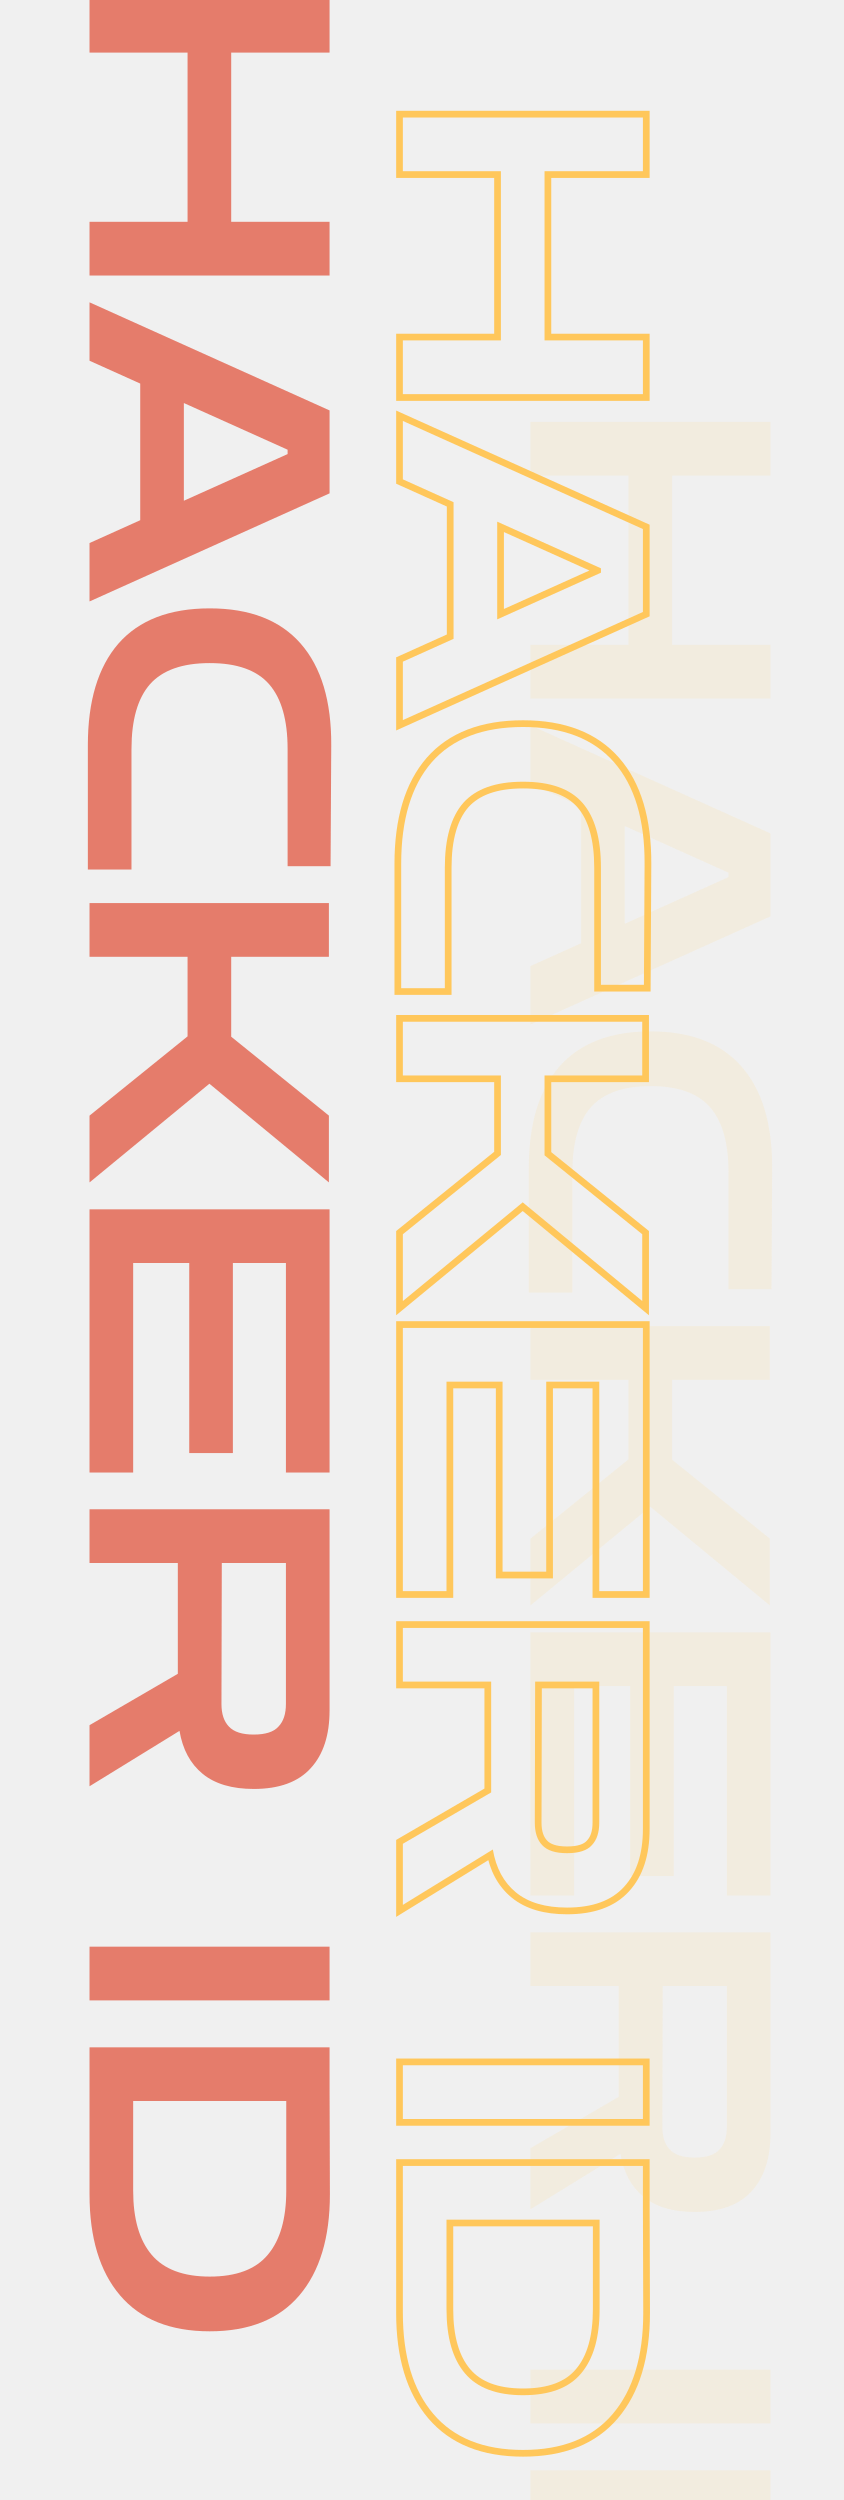
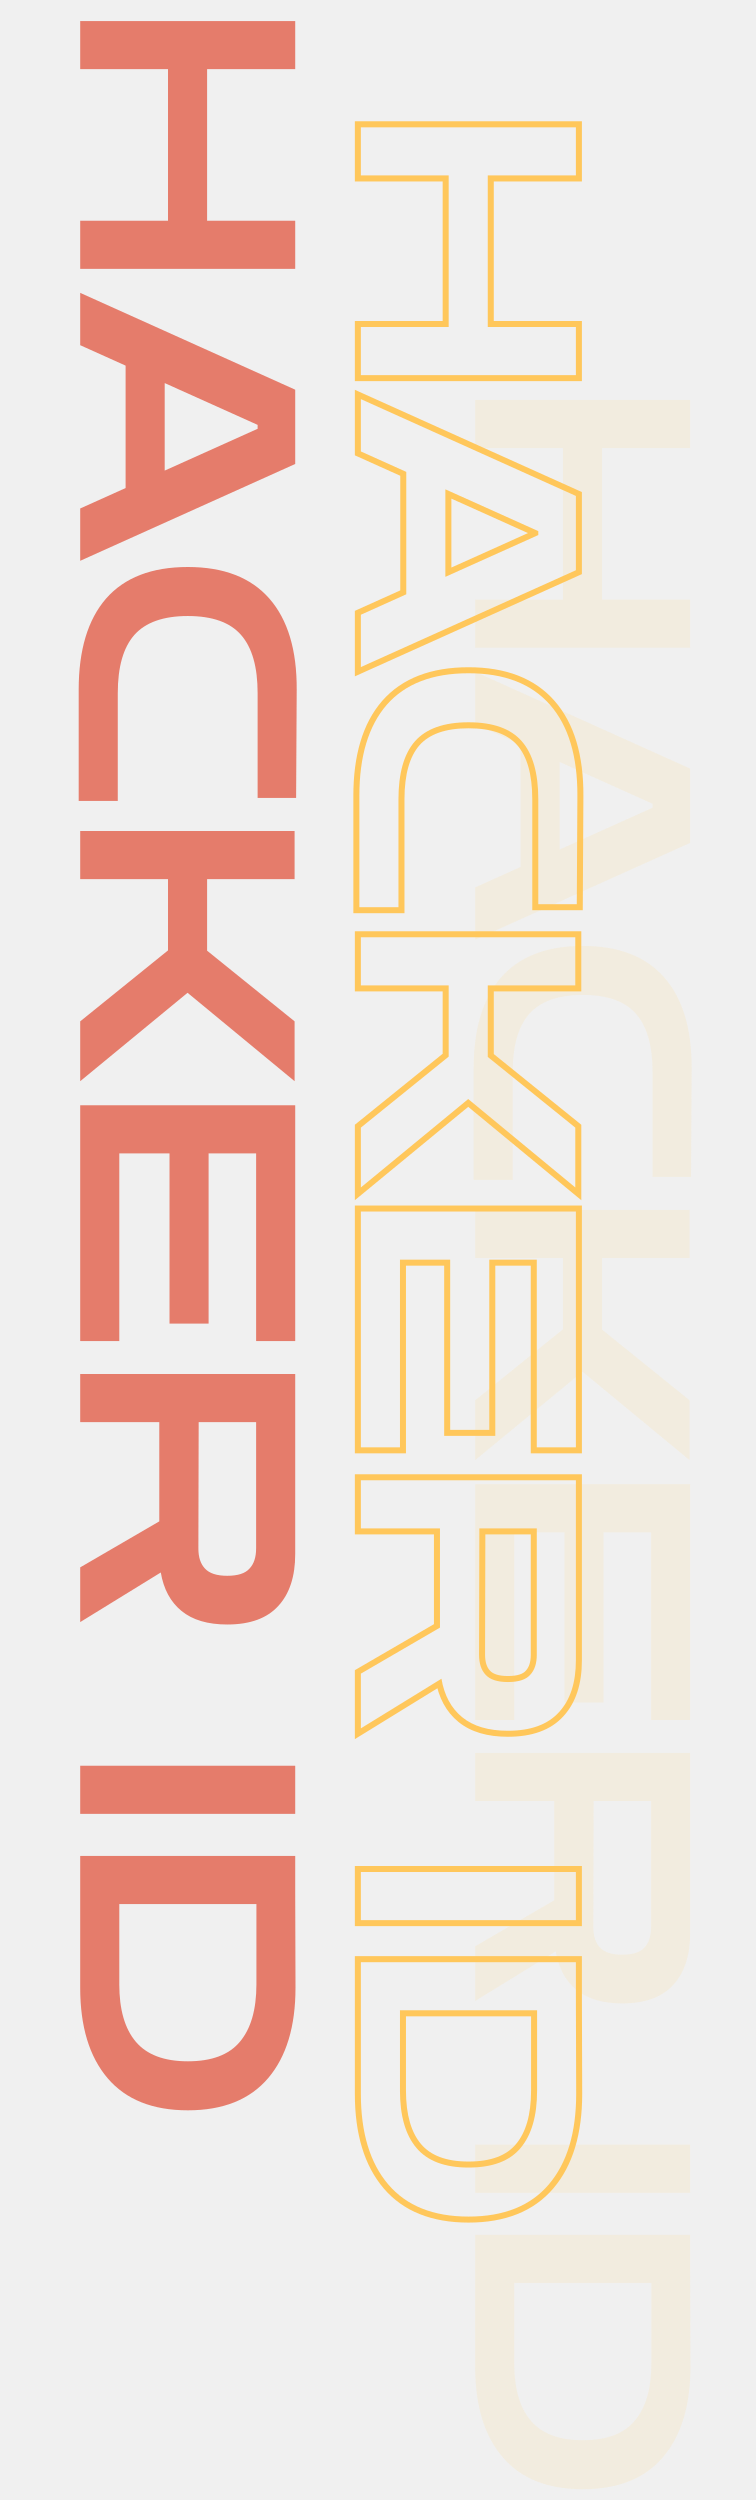
- <svg xmlns="http://www.w3.org/2000/svg" width="377" height="1117" viewBox="0 0 377 1117" fill="none">
-   <path d="M237 188.5L344.25 188.5L344.25 212.5L300.3 212.5L300.3 288.1L344.25 288.1L344.25 312.1L237 312.1L237 288.1L280.8 288.1L280.8 212.5L237 212.5L237 188.5ZM237 324.08L344.25 372.38L344.25 409.43L237 457.73L237 431.63L259.65 421.43L259.65 360.38L237 350.18L237 324.08ZM279.15 369.08L279.15 412.73L325.5 391.88L325.5 389.93L279.15 369.08ZM236.25 522.02C236.25 502.22 240.8 487.07 249.9 476.57C259.1 466.07 272.7 460.82 290.7 460.82C308.6 460.82 322.15 466.07 331.35 476.57C340.55 487.07 345.1 502.22 345 522.02L344.7 576.02L325.5 576.02L325.5 523.67C325.5 510.67 322.75 501.02 317.25 494.72C311.75 488.42 302.9 485.27 290.7 485.27C278.5 485.27 269.6 488.42 264 494.72C258.5 501.02 255.75 510.67 255.75 523.67L255.75 577.52L236.25 577.52L236.25 522.02ZM237 592.504L343.95 592.504L343.95 616.504L300.3 616.504L300.3 652.204L343.95 687.454L343.95 717.304L290.55 673.204L237 717.304L237 687.454L280.8 652.054L280.8 616.504L237 616.504L237 592.504ZM237 729.32L344.25 729.32L344.25 846.92L324.75 846.92L324.75 753.32L301.05 753.32L301.05 838.22L281.55 838.22L281.55 753.32L256.5 753.32L256.5 846.92L237 846.92L237 729.32ZM237 863.354L344.25 863.354L344.25 953.204C344.25 964.304 341.45 972.904 335.85 979.004C330.25 985.204 321.75 988.304 310.35 988.304C300.65 988.304 293.05 986.054 287.55 981.554C282.05 977.054 278.6 970.654 277.2 962.354L237 987.104L237 959.804L276.45 936.854L276.45 887.354L237 887.354L237 863.354ZM324.75 950.354L324.75 887.354L296.1 887.354L295.95 950.354C295.95 954.754 297.05 958.104 299.25 960.404C301.45 962.804 305.15 964.004 310.35 964.004C315.65 964.004 319.35 962.804 321.45 960.404C323.65 958.104 324.75 954.754 324.75 950.354ZM237 1058.76L344.25 1058.76L344.25 1082.76L237 1082.76L237 1058.76ZM237 1103.73L344.25 1103.73L344.25 1121.43L344.4 1169.43C344.4 1188.83 339.85 1203.88 330.75 1214.58C321.65 1225.28 308.3 1230.63 290.7 1230.63C273.1 1230.63 259.75 1225.28 250.65 1214.58C241.55 1203.88 237 1188.83 237 1169.43L237 1103.73ZM324.9 1167.78L324.9 1127.73L256.5 1127.73L256.5 1167.78C256.5 1180.38 259.25 1189.93 264.75 1196.43C270.25 1202.93 278.9 1206.18 290.7 1206.18C302.6 1206.18 311.25 1202.93 316.65 1196.43C322.15 1189.93 324.9 1180.38 324.9 1167.78Z" fill="#F2EBD9" fill-opacity="0.75" />
-   <mask id="path-2-outside-1_538_1598" maskUnits="userSpaceOnUse" x="176" y="49" width="116" height="1049" fill="black">
-     <rect fill="white" x="176" y="49" width="116" height="1049" />
-     <path d="M180 52.5L287.25 52.5L287.25 76.5L243.3 76.5L243.3 152.1L287.25 152.1L287.25 176.1L180 176.1L180 152.1L223.8 152.1L223.8 76.5L180 76.5L180 52.5ZM180 188.08L287.25 236.38L287.25 273.43L180 321.73L180 295.63L202.65 285.43L202.65 224.38L180 214.18L180 188.08ZM222.15 233.08L222.15 276.73L268.5 255.88L268.5 253.93L222.15 233.08ZM179.25 386.02C179.25 366.22 183.8 351.07 192.9 340.57C202.1 330.07 215.7 324.82 233.7 324.82C251.6 324.82 265.15 330.07 274.35 340.57C283.55 351.07 288.1 366.22 288 386.02L287.7 440.02L268.5 440.02L268.5 387.67C268.5 374.67 265.75 365.02 260.25 358.72C254.75 352.42 245.9 349.27 233.7 349.27C221.5 349.27 212.6 352.42 207 358.72C201.5 365.02 198.75 374.67 198.75 387.67L198.75 441.52L179.25 441.52L179.25 386.02ZM180 456.504L286.95 456.504L286.95 480.504L243.3 480.504L243.3 516.204L286.95 551.454L286.95 581.304L233.55 537.204L180 581.304L180 551.454L223.8 516.054L223.8 480.504L180 480.504L180 456.504ZM180 593.32L287.25 593.32L287.25 710.92L267.75 710.92L267.75 617.32L244.05 617.32L244.05 702.22L224.55 702.22L224.55 617.32L199.5 617.32L199.5 710.92L180 710.92L180 593.32ZM180 727.354L287.25 727.354L287.25 817.204C287.25 828.304 284.45 836.904 278.85 843.004C273.25 849.204 264.75 852.304 253.35 852.304C243.65 852.304 236.05 850.054 230.55 845.554C225.05 841.054 221.6 834.654 220.2 826.354L180 851.104L180 823.804L219.45 800.854L219.45 751.354L180 751.354L180 727.354ZM267.75 814.354L267.75 751.354L239.1 751.354L238.95 814.354C238.95 818.754 240.05 822.104 242.25 824.404C244.45 826.804 248.15 828.004 253.35 828.004C258.65 828.004 262.35 826.804 264.45 824.404C266.65 822.104 267.75 818.754 267.75 814.354ZM180 922.764L287.25 922.764L287.25 946.764L180 946.764L180 922.764ZM180 967.734L287.25 967.734L287.25 985.434L287.4 1033.43C287.4 1052.83 282.85 1067.88 273.75 1078.58C264.65 1089.28 251.3 1094.63 233.7 1094.63C216.1 1094.63 202.75 1089.28 193.65 1078.58C184.55 1067.88 180 1052.83 180 1033.43L180 967.734ZM267.9 1031.78L267.9 991.734L199.5 991.734L199.5 1031.78C199.5 1044.38 202.25 1053.93 207.75 1060.43C213.25 1066.93 221.9 1070.18 233.7 1070.18C245.6 1070.18 254.25 1066.93 259.65 1060.43C265.15 1053.93 267.9 1044.38 267.9 1031.78Z" />
+ <svg xmlns="http://www.w3.org/2000/svg" width="377" height="1247" viewBox="0 0 377 1247" fill="none">
+   <path d="M237 199.5L344.25 199.5L344.25 223.5L300.3 223.5L300.3 299.1L344.25 299.1L344.25 323.1L237 323.1L237 299.1L280.8 299.1L280.8 223.5L237 223.5L237 199.5ZM237 335.08L344.25 383.38L344.25 420.43L237 468.73L237 442.63L259.65 432.43L259.65 371.38L237 361.18L237 335.08ZM279.15 380.08L279.15 423.73L325.5 402.88L325.5 400.93L279.15 380.08ZM236.25 533.02C236.25 513.22 240.8 498.07 249.9 487.57C259.1 477.07 272.7 471.82 290.7 471.82C308.6 471.82 322.15 477.07 331.35 487.57C340.55 498.07 345.1 513.22 345 533.02L344.7 587.02L325.5 587.02L325.5 534.67C325.5 521.67 322.75 512.02 317.25 505.72C311.75 499.42 302.9 496.27 290.7 496.27C278.5 496.27 269.6 499.42 264 505.72C258.5 512.02 255.75 521.67 255.75 534.67L255.75 588.52L236.25 588.52L236.25 533.02ZM237 603.504L343.95 603.504L343.95 627.504L300.3 627.504L300.3 663.204L343.95 698.454L343.95 728.304L290.55 684.204L237 728.304L237 698.454L280.8 663.054L280.8 627.504L237 627.504L237 603.504ZM237 740.32L344.25 740.32L344.25 857.92L324.75 857.92L324.75 764.32L301.05 764.32L301.05 849.22L281.55 849.22L281.55 764.32L256.5 764.32L256.5 857.92L237 857.92L237 740.32ZM237 874.354L344.25 874.354L344.25 964.204C344.25 975.304 341.45 983.904 335.85 990.004C330.25 996.204 321.75 999.304 310.35 999.304C300.65 999.304 293.05 997.054 287.55 992.554C282.05 988.054 278.6 981.654 277.2 973.354L237 998.104L237 970.804L276.45 947.854L276.45 898.354L237 898.354L237 874.354ZM324.75 961.354L324.75 898.354L296.1 898.354L295.95 961.354C295.95 965.754 297.05 969.104 299.25 971.404C301.45 973.804 305.15 975.004 310.35 975.004C315.65 975.004 319.35 973.804 321.45 971.404C323.65 969.104 324.75 965.754 324.75 961.354ZM237 1069.76L344.25 1069.76L344.25 1093.76L237 1093.76L237 1069.76ZM237 1114.73L344.25 1114.73L344.25 1132.43L344.4 1180.43C344.4 1199.83 339.85 1214.88 330.75 1225.58C321.65 1236.28 308.3 1241.63 290.7 1241.63C273.1 1241.63 259.75 1236.28 250.65 1225.58C241.55 1214.88 237 1199.83 237 1180.43L237 1114.73ZM324.9 1178.78L324.9 1138.73L256.5 1138.73L256.5 1178.78C256.5 1191.38 259.25 1200.93 264.75 1207.43C270.25 1213.93 278.9 1217.18 290.7 1217.18C302.6 1217.18 311.25 1213.93 316.65 1207.43C322.15 1200.93 324.9 1191.38 324.9 1178.78Z" fill="#F2EBD9" fill-opacity="0.75" />
+   <mask id="path-2-outside-1_1215_1110" maskUnits="userSpaceOnUse" x="176" y="59.999" width="116" height="1049" fill="black">
+     <rect fill="white" x="176" y="59.999" width="116" height="1049" />
+     <path d="M180 63.499L287.25 63.499L287.25 87.499L243.3 87.499L243.3 163.1L287.25 163.1L287.25 187.1L180 187.1L180 163.1L223.8 163.1L223.8 87.499L180 87.499L180 63.499ZM180 199.08L287.25 247.38L287.25 284.43L180 332.73L180 306.63L202.65 296.43L202.65 235.38L180 225.18L180 199.08ZM222.15 244.08L222.15 287.73L268.5 266.88L268.5 264.93L222.15 244.08ZM179.25 397.02C179.25 377.22 183.8 362.07 192.9 351.57C202.1 341.07 215.7 335.82 233.7 335.82C251.6 335.82 265.15 341.07 274.35 351.57C283.55 362.07 288.1 377.22 288 397.02L287.7 451.02L268.5 451.02L268.5 398.67C268.5 385.67 265.75 376.02 260.25 369.72C254.75 363.42 245.9 360.27 233.7 360.27C221.5 360.27 212.6 363.42 207 369.72C201.5 376.02 198.75 385.67 198.75 398.67L198.75 452.52L179.25 452.52L179.25 397.02ZM180 467.503L286.95 467.503L286.95 491.503L243.3 491.503L243.3 527.203L286.95 562.453L286.95 592.303L233.55 548.203L180 592.303L180 562.453L223.8 527.053L223.8 491.503L180 491.503L180 467.503ZM180 604.32L287.25 604.32L287.25 721.92L267.75 721.92L267.75 628.32L244.05 628.32L244.05 713.22L224.55 713.22L224.55 628.32L199.5 628.32L199.5 721.92L180 721.92L180 604.32ZM180 738.353L287.25 738.353L287.25 828.203C287.25 839.303 284.45 847.903 278.85 854.003C273.25 860.203 264.75 863.303 253.35 863.303C243.65 863.303 236.05 861.053 230.55 856.553C225.05 852.053 221.6 845.653 220.2 837.353L180 862.103L180 834.803L219.45 811.853L219.45 762.353L180 762.353L180 738.353ZM267.75 825.353L267.75 762.353L239.1 762.353L238.95 825.353C238.95 829.753 240.05 833.103 242.25 835.403C244.45 837.803 248.15 839.003 253.35 839.003C258.65 839.003 262.35 837.803 264.45 835.403C266.65 833.103 267.75 829.753 267.75 825.353ZM180 933.763L287.25 933.763L287.25 957.763L180 957.763L180 933.763ZM180 978.734L287.25 978.734L287.25 996.434L287.4 1044.43C287.4 1063.83 282.85 1078.88 273.75 1089.58C264.65 1100.28 251.3 1105.63 233.7 1105.63C216.1 1105.63 202.75 1100.28 193.65 1089.58C184.55 1078.88 180 1063.83 180 1044.43L180 978.734ZM267.9 1042.78L267.9 1002.73L199.5 1002.73L199.5 1042.78C199.5 1055.38 202.25 1064.93 207.75 1071.43C213.25 1077.93 221.9 1081.18 233.7 1081.18C245.6 1081.18 254.25 1077.93 259.65 1071.43C265.15 1064.93 267.9 1055.38 267.9 1042.78Z" />
  </mask>
-   <path d="M180 52.5L180 49.5L177 49.5L177 52.5L180 52.5ZM287.25 52.5L290.25 52.5L290.25 49.5L287.25 49.5L287.25 52.5ZM287.25 76.5L287.25 79.5L290.25 79.5L290.25 76.5L287.25 76.5ZM243.3 76.5L243.3 73.5L240.3 73.5L240.3 76.5L243.3 76.5ZM243.3 152.1L240.3 152.1L240.3 155.1L243.3 155.1L243.3 152.1ZM287.25 152.1L290.25 152.1L290.25 149.1L287.25 149.1L287.25 152.1ZM287.25 176.1L287.25 179.1L290.25 179.1L290.25 176.1L287.25 176.1ZM180 176.1L177 176.1L177 179.1L180 179.1L180 176.1ZM180 152.1L180 149.1L177 149.1L177 152.1L180 152.1ZM223.8 152.1L223.8 155.1L226.8 155.1L226.8 152.1L223.8 152.1ZM223.8 76.5L226.8 76.5L226.8 73.5L223.8 73.5L223.8 76.5ZM180 76.5L177 76.5L177 79.5L180 79.5L180 76.5ZM180 55.5L287.25 55.5L287.25 49.5L180 49.5L180 55.5ZM284.25 52.5L284.25 76.5L290.25 76.5L290.25 52.5L284.25 52.5ZM287.25 73.5L243.3 73.5L243.3 79.5L287.25 79.5L287.25 73.5ZM240.3 76.5L240.3 152.1L246.3 152.1L246.3 76.5L240.3 76.5ZM243.3 155.1L287.25 155.1L287.25 149.1L243.3 149.1L243.3 155.1ZM284.25 152.1L284.25 176.1L290.25 176.1L290.25 152.1L284.25 152.1ZM287.25 173.1L180 173.1L180 179.1L287.25 179.1L287.25 173.1ZM183 176.1L183 152.1L177 152.1L177 176.1L183 176.1ZM180 155.1L223.8 155.1L223.8 149.1L180 149.1L180 155.1ZM226.8 152.1L226.8 76.5L220.8 76.5L220.8 152.1L226.8 152.1ZM223.8 73.5L180 73.5L180 79.5L223.8 79.5L223.8 73.5ZM183 76.5L183 52.5L177 52.5L177 76.5L183 76.5ZM180 188.08L181.232 185.345L177 183.439L177 188.08L180 188.08ZM287.25 236.38L290.25 236.38L290.25 234.441L288.482 233.645L287.25 236.38ZM287.25 273.43L288.482 276.165L290.25 275.369L290.25 273.43L287.25 273.43ZM180 321.73L177 321.73L177 326.371L181.232 324.465L180 321.73ZM180 295.63L178.768 292.895L177 293.691L177 295.63L180 295.63ZM202.65 285.43L203.882 288.166L205.65 287.369L205.65 285.43L202.65 285.43ZM202.65 224.38L205.65 224.38L205.65 222.441L203.882 221.645L202.65 224.38ZM180 214.18L177 214.18L177 216.119L178.768 216.916L180 214.18ZM222.15 233.08L223.381 230.344L219.15 228.441L219.15 233.08L222.15 233.08ZM222.15 276.73L219.15 276.73L219.15 281.369L223.381 279.466L222.15 276.73ZM268.5 255.88L269.731 258.616L271.5 257.82L271.5 255.88L268.5 255.88ZM268.5 253.93L271.5 253.93L271.5 251.99L269.731 251.194L268.5 253.93ZM178.768 190.815L286.018 239.115L288.482 233.645L181.232 185.345L178.768 190.815ZM284.25 236.38L284.25 273.43L290.25 273.43L290.25 236.38L284.25 236.38ZM286.018 270.695L178.768 318.995L181.232 324.465L288.482 276.165L286.018 270.695ZM183 321.73L183 295.63L177 295.63L177 321.73L183 321.73ZM181.232 298.366L203.882 288.166L201.418 282.695L178.768 292.895L181.232 298.366ZM205.65 285.43L205.65 224.38L199.65 224.38L199.65 285.43L205.65 285.43ZM203.882 221.645L181.232 211.445L178.768 216.916L201.418 227.116L203.882 221.645ZM183 214.18L183 188.08L177 188.08L177 214.18L183 214.18ZM219.15 233.08L219.15 276.73L225.15 276.73L225.15 233.08L219.15 233.08ZM223.381 279.466L269.731 258.616L267.269 253.144L220.919 273.994L223.381 279.466ZM271.5 255.88L271.5 253.93L265.5 253.93L265.5 255.88L271.5 255.88ZM269.731 251.194L223.381 230.344L220.919 235.816L267.269 256.666L269.731 251.194ZM192.9 340.57L190.644 338.593L190.638 338.599L190.633 338.606L192.9 340.57ZM288 386.02L291 386.037L291 386.035L288 386.02ZM287.7 440.02L287.7 443.02L290.683 443.02L290.7 440.037L287.7 440.02ZM268.5 440.02L265.5 440.02L265.5 443.02L268.5 443.02L268.5 440.02ZM260.25 358.72L257.99 360.693L257.99 360.693L260.25 358.72ZM207 358.72L204.758 356.727L204.749 356.737L204.74 356.747L207 358.72ZM198.75 441.52L198.75 444.52L201.75 444.52L201.75 441.52L198.75 441.52ZM179.25 441.52L176.25 441.52L176.25 444.52L179.25 444.52L179.25 441.52ZM182.25 386.02C182.25 366.639 186.706 352.298 195.167 342.535L190.633 338.606C180.894 349.843 176.25 365.801 176.25 386.02L182.25 386.02ZM195.156 342.547C203.632 332.875 216.297 327.82 233.7 327.82L233.7 321.82C215.103 321.82 200.568 327.266 190.644 338.593L195.156 342.547ZM233.7 327.82C250.997 327.82 263.615 332.871 272.094 342.547L276.606 338.593C266.685 327.27 252.203 321.82 233.7 321.82L233.7 327.82ZM272.094 342.547C280.642 352.304 285.098 366.634 285 386.005L291 386.035C291.102 365.807 286.458 349.837 276.606 338.593L272.094 342.547ZM285 386.004L284.7 440.004L290.7 440.037L291 386.037L285 386.004ZM287.7 437.02L268.5 437.02L268.5 443.02L287.7 443.02L287.7 437.02ZM271.5 440.02L271.5 387.67L265.5 387.67L265.5 440.02L271.5 440.02ZM271.5 387.67C271.5 374.329 268.69 363.827 262.51 356.747L257.99 360.693C262.81 366.214 265.5 375.012 265.5 387.67L271.5 387.67ZM262.51 356.747C256.219 349.541 246.36 346.27 233.7 346.27L233.7 352.27C245.44 352.27 253.281 355.299 257.99 360.693L262.51 356.747ZM233.7 346.27C221.035 346.27 211.144 349.543 204.758 356.727L209.242 360.713C214.056 355.298 221.965 352.27 233.7 352.27L233.7 346.27ZM204.74 356.747C198.56 363.827 195.75 374.329 195.75 387.67L201.75 387.67C201.75 375.012 204.44 366.214 209.26 360.693L204.74 356.747ZM195.75 387.67L195.75 441.52L201.75 441.52L201.75 387.67L195.75 387.67ZM198.75 438.52L179.25 438.52L179.25 444.52L198.75 444.52L198.75 438.52ZM182.25 441.52L182.25 386.02L176.25 386.02L176.25 441.52L182.25 441.52ZM180 456.504L180 453.504L177 453.504L177 456.504L180 456.504ZM286.95 456.504L289.95 456.504L289.95 453.504L286.95 453.504L286.95 456.504ZM286.95 480.504L286.95 483.504L289.95 483.504L289.95 480.504L286.95 480.504ZM243.3 480.504L243.3 477.504L240.3 477.504L240.3 480.504L243.3 480.504ZM243.3 516.204L240.3 516.204L240.3 517.637L241.415 518.538L243.3 516.204ZM286.95 551.454L289.95 551.454L289.95 550.021L288.835 549.12L286.95 551.454ZM286.95 581.304L285.04 583.617L289.95 587.672L289.95 581.304L286.95 581.304ZM233.55 537.204L235.46 534.891L233.553 533.315L231.643 534.888L233.55 537.204ZM180 581.304L177 581.304L177 587.661L181.907 583.62L180 581.304ZM180 551.454L178.114 549.121L177 550.021L177 551.454L180 551.454ZM223.8 516.054L225.686 518.387L226.8 517.487L226.8 516.054L223.8 516.054ZM223.8 480.504L226.8 480.504L226.8 477.504L223.8 477.504L223.8 480.504ZM180 480.504L177 480.504L177 483.504L180 483.504L180 480.504ZM180 459.504L286.95 459.504L286.95 453.504L180 453.504L180 459.504ZM283.95 456.504L283.95 480.504L289.95 480.504L289.95 456.504L283.95 456.504ZM286.95 477.504L243.3 477.504L243.3 483.504L286.95 483.504L286.95 477.504ZM240.3 480.504L240.3 516.204L246.3 516.204L246.3 480.504L240.3 480.504ZM241.415 518.538L285.065 553.788L288.835 549.12L245.185 513.87L241.415 518.538ZM283.95 551.454L283.95 581.304L289.95 581.304L289.95 551.454L283.95 551.454ZM288.86 578.991L235.46 534.891L231.64 539.517L285.04 583.617L288.86 578.991ZM231.643 534.888L178.093 578.988L181.907 583.62L235.457 539.52L231.643 534.888ZM183 581.304L183 551.454L177 551.454L177 581.304L183 581.304ZM181.886 553.787L225.686 518.387L221.914 513.721L178.114 549.121L181.886 553.787ZM226.8 516.054L226.8 480.504L220.8 480.504L220.8 516.054L226.8 516.054ZM223.8 477.504L180 477.504L180 483.504L223.8 483.504L223.8 477.504ZM183 480.504L183 456.504L177 456.504L177 480.504L183 480.504ZM180 593.32L180 590.32L177 590.32L177 593.32L180 593.32ZM287.25 593.32L290.25 593.32L290.25 590.32L287.25 590.32L287.25 593.32ZM287.25 710.92L287.25 713.92L290.25 713.92L290.25 710.92L287.25 710.92ZM267.75 710.92L264.75 710.92L264.75 713.92L267.75 713.92L267.75 710.92ZM267.75 617.32L270.75 617.32L270.75 614.32L267.75 614.32L267.75 617.32ZM244.05 617.32L244.05 614.32L241.05 614.32L241.05 617.32L244.05 617.32ZM244.05 702.22L244.05 705.22L247.05 705.22L247.05 702.22L244.05 702.22ZM224.55 702.22L221.55 702.22L221.55 705.22L224.55 705.22L224.55 702.22ZM224.55 617.32L227.55 617.32L227.55 614.32L224.55 614.32L224.55 617.32ZM199.5 617.32L199.5 614.32L196.5 614.32L196.5 617.32L199.5 617.32ZM199.5 710.92L199.5 713.92L202.5 713.92L202.5 710.92L199.5 710.92ZM180 710.92L177 710.92L177 713.92L180 713.92L180 710.92ZM180 596.32L287.25 596.32L287.25 590.32L180 590.32L180 596.32ZM284.25 593.32L284.25 710.92L290.25 710.92L290.25 593.32L284.25 593.32ZM287.25 707.92L267.75 707.92L267.75 713.92L287.25 713.92L287.25 707.92ZM270.75 710.92L270.75 617.32L264.75 617.32L264.75 710.92L270.75 710.92ZM267.75 614.32L244.05 614.32L244.05 620.32L267.75 620.32L267.75 614.32ZM241.05 617.32L241.05 702.22L247.05 702.22L247.05 617.32L241.05 617.32ZM244.05 699.22L224.55 699.22L224.55 705.22L244.05 705.22L244.05 699.22ZM227.55 702.22L227.55 617.32L221.55 617.32L221.55 702.22L227.55 702.22ZM224.55 614.32L199.5 614.32L199.5 620.32L224.55 620.32L224.55 614.32ZM196.5 617.32L196.5 710.92L202.5 710.92L202.5 617.32L196.5 617.32ZM199.5 707.92L180 707.92L180 713.92L199.5 713.92L199.5 707.92ZM183 710.92L183 593.32L177 593.32L177 710.92L183 710.92ZM180 727.354L180 724.354L177 724.354L177 727.354L180 727.354ZM287.25 727.354L290.25 727.354L290.25 724.354L287.25 724.354L287.25 727.354ZM278.85 843.004L276.64 840.975L276.632 840.984L276.624 840.993L278.85 843.004ZM220.2 826.354L223.158 825.855L222.418 821.465L218.627 823.799L220.2 826.354ZM180 851.104L177 851.104L177 856.474L181.573 853.658L180 851.104ZM180 823.804L178.491 821.21L177 822.078L177 823.804L180 823.804ZM219.45 800.854L220.959 803.447L222.45 802.579L222.45 800.854L219.45 800.854ZM219.45 751.354L222.45 751.354L222.45 748.354L219.45 748.354L219.45 751.354ZM180 751.354L177 751.354L177 754.354L180 754.354L180 751.354ZM267.75 751.354L270.75 751.354L270.75 748.354L267.75 748.354L267.75 751.354ZM239.1 751.354L239.1 748.354L236.107 748.354L236.1 751.346L239.1 751.354ZM238.95 814.354L235.95 814.346L235.95 814.354L238.95 814.354ZM242.25 824.404L244.461 822.376L244.44 822.353L244.418 822.33L242.25 824.404ZM264.45 824.404L262.282 822.33L262.236 822.378L262.192 822.428L264.45 824.404ZM180 730.354L287.25 730.354L287.25 724.354L180 724.354L180 730.354ZM284.25 727.354L284.25 817.203L290.25 817.203L290.25 727.354L284.25 727.354ZM284.25 817.203C284.25 827.813 281.58 835.594 276.64 840.975L281.06 845.032C287.32 838.213 290.25 828.794 290.25 817.203L284.25 817.203ZM276.624 840.993C271.778 846.358 264.223 849.304 253.35 849.304L253.35 855.304C265.276 855.304 274.722 852.049 281.076 845.014L276.624 840.993ZM253.35 849.304C244.091 849.304 237.247 847.157 232.45 843.232L228.65 847.875C234.853 852.95 243.209 855.304 253.35 855.304L253.35 849.304ZM232.45 843.232C227.612 839.273 224.461 833.578 223.158 825.855L217.242 826.852C218.739 835.729 222.488 842.834 228.65 847.875L232.45 843.232ZM218.627 823.799L178.427 848.549L181.573 853.658L221.773 828.908L218.627 823.799ZM183 851.104L183 823.804L177 823.804L177 851.104L183 851.104ZM181.509 826.397L220.959 803.447L217.941 798.26L178.491 821.21L181.509 826.397ZM222.45 800.854L222.45 751.354L216.45 751.354L216.45 800.854L222.45 800.854ZM219.45 748.354L180 748.354L180 754.354L219.45 754.354L219.45 748.354ZM183 751.354L183 727.354L177 727.354L177 751.354L183 751.354ZM270.75 814.354L270.75 751.354L264.75 751.354L264.75 814.354L270.75 814.354ZM267.75 748.354L239.1 748.354L239.1 754.354L267.75 754.354L267.75 748.354ZM236.1 751.346L235.95 814.346L241.95 814.361L242.1 751.361L236.1 751.346ZM235.95 814.354C235.95 819.227 237.172 823.435 240.082 826.477L244.418 822.33C242.928 820.772 241.95 818.28 241.95 814.354L235.95 814.354ZM240.039 826.431C243.07 829.738 247.799 831.004 253.35 831.004L253.35 825.004C248.501 825.004 245.83 823.869 244.461 822.376L240.039 826.431ZM253.35 831.004C258.961 831.004 263.754 829.755 266.708 826.379L262.192 822.428C260.946 823.852 258.338 825.004 253.35 825.004L253.35 831.004ZM266.618 826.477C269.528 823.435 270.75 819.227 270.75 814.354L264.75 814.354C264.75 818.28 263.772 820.772 262.282 822.33L266.618 826.477ZM180 922.764L180 919.764L177 919.764L177 922.764L180 922.764ZM287.25 922.764L290.25 922.764L290.25 919.764L287.25 919.764L287.25 922.764ZM287.25 946.764L287.25 949.764L290.25 949.764L290.25 946.764L287.25 946.764ZM180 946.764L177 946.764L177 949.764L180 949.764L180 946.764ZM180 925.764L287.25 925.764L287.25 919.764L180 919.764L180 925.764ZM284.25 922.764L284.25 946.764L290.25 946.764L290.25 922.764L284.25 922.764ZM287.25 943.764L180 943.764L180 949.764L287.25 949.764L287.25 943.764ZM183 946.764L183 922.764L177 922.764L177 946.764L183 946.764ZM180 967.734L180 964.734L177 964.734L177 967.734L180 967.734ZM287.25 967.734L290.25 967.734L290.25 964.734L287.25 964.734L287.25 967.734ZM287.25 985.434L284.25 985.434L284.25 985.444L287.25 985.434ZM287.4 1033.43L290.4 1033.43L290.4 1033.42L287.4 1033.43ZM273.75 1078.58L271.465 1076.64L271.465 1076.64L273.75 1078.58ZM193.65 1078.58L195.935 1076.64L193.65 1078.58ZM267.9 991.734L270.9 991.734L270.9 988.734L267.9 988.734L267.9 991.734ZM199.5 991.734L199.5 988.734L196.5 988.734L196.5 991.734L199.5 991.734ZM207.75 1060.43L205.46 1062.37L207.75 1060.43ZM259.65 1060.43L257.36 1058.5L257.351 1058.51L257.342 1058.52L259.65 1060.43ZM180 970.734L287.25 970.734L287.25 964.734L180 964.734L180 970.734ZM284.25 967.734L284.25 985.434L290.25 985.434L290.25 967.734L284.25 967.734ZM284.25 985.444L284.4 1033.44L290.4 1033.42L290.25 985.425L284.25 985.444ZM284.4 1033.43C284.4 1052.39 279.954 1066.66 271.465 1076.64L276.035 1080.53C285.746 1069.11 290.4 1053.28 290.4 1033.43L284.4 1033.43ZM271.465 1076.64C263.074 1086.51 250.661 1091.63 233.7 1091.63L233.7 1097.63C251.939 1097.63 266.226 1092.06 276.035 1080.53L271.465 1076.64ZM233.7 1091.63C216.739 1091.63 204.326 1086.51 195.935 1076.64L191.365 1080.53C201.174 1092.06 215.461 1097.63 233.7 1097.63L233.7 1091.63ZM195.935 1076.64C187.446 1066.66 183 1052.39 183 1033.43L177 1033.43C177 1053.28 181.654 1069.11 191.365 1080.53L195.935 1076.64ZM183 1033.43L183 967.734L177 967.734L177 1033.43L183 1033.43ZM270.9 1031.78L270.9 991.734L264.9 991.734L264.9 1031.78L270.9 1031.78ZM267.9 988.734L199.5 988.734L199.5 994.734L267.9 994.734L267.9 988.734ZM196.5 991.734L196.5 1031.78L202.5 1031.78L202.5 991.734L196.5 991.734ZM196.5 1031.78C196.5 1044.76 199.326 1055.12 205.46 1062.37L210.04 1058.5C205.174 1052.75 202.5 1044.01 202.5 1031.78L196.5 1031.78ZM205.46 1062.37C211.726 1069.78 221.374 1073.18 233.7 1073.18L233.7 1067.18C222.426 1067.18 214.774 1064.09 210.04 1058.5L205.46 1062.37ZM233.7 1073.18C246.112 1073.18 255.783 1069.78 261.958 1062.35L257.342 1058.52C252.717 1064.08 245.088 1067.18 233.7 1067.18L233.7 1073.18ZM261.94 1062.37C268.074 1055.12 270.9 1044.76 270.9 1031.78L264.9 1031.78C264.9 1044.01 262.226 1052.75 257.36 1058.5L261.94 1062.37Z" fill="#FFC75B" mask="url(#path-2-outside-1_538_1598)" />
-   <path d="M40 -0.5L147.25 -0.5L147.25 23.5L103.3 23.5L103.3 99.1L147.25 99.1L147.25 123.1L40 123.1L40 99.1L83.8 99.1L83.8 23.5L40 23.5L40 -0.5ZM40 135.08L147.25 183.38L147.25 220.43L40 268.73L40 242.63L62.65 232.43L62.65 171.38L40 161.18L40 135.08ZM82.15 180.08L82.15 223.73L128.5 202.88L128.5 200.93L82.15 180.08ZM39.25 333.02C39.25 313.22 43.8 298.07 52.9 287.57C62.1 277.07 75.7 271.82 93.7 271.82C111.6 271.82 125.15 277.07 134.35 287.57C143.55 298.07 148.1 313.22 148 333.02L147.7 387.02L128.5 387.02L128.5 334.67C128.5 321.67 125.75 312.02 120.25 305.72C114.75 299.42 105.9 296.27 93.7 296.27C81.5 296.27 72.6 299.42 67 305.72C61.5 312.02 58.75 321.67 58.75 334.67L58.75 388.52L39.25 388.52L39.25 333.02ZM40 403.504L146.95 403.504L146.95 427.504L103.3 427.504L103.3 463.204L146.95 498.454L146.95 528.304L93.55 484.204L40 528.304L40 498.454L83.8 463.054L83.8 427.504L40 427.504L40 403.504ZM40 540.32L147.25 540.32L147.25 657.92L127.75 657.92L127.75 564.32L104.05 564.32L104.05 649.22L84.55 649.22L84.55 564.32L59.5 564.32L59.5 657.92L40 657.92L40 540.32ZM40 674.354L147.25 674.354L147.25 764.204C147.25 775.304 144.45 783.904 138.85 790.004C133.25 796.204 124.75 799.304 113.35 799.304C103.65 799.304 96.05 797.054 90.55 792.554C85.05 788.054 81.6 781.654 80.2 773.354L40 798.104L40 770.804L79.45 747.854L79.45 698.354L40 698.354L40 674.354ZM127.75 761.354L127.75 698.354L99.1 698.354L98.95 761.354C98.95 765.754 100.05 769.104 102.25 771.404C104.45 773.804 108.15 775.004 113.35 775.004C118.65 775.004 122.35 773.804 124.45 771.404C126.65 769.104 127.75 765.754 127.75 761.354ZM40 869.764L147.25 869.764L147.25 893.764L40 893.764L40 869.764ZM40 914.734L147.25 914.734L147.25 932.434L147.4 980.434C147.4 999.834 142.85 1014.88 133.75 1025.58C124.65 1036.28 111.3 1041.63 93.7 1041.63C76.1 1041.63 62.75 1036.28 53.65 1025.58C44.55 1014.88 40 999.834 40 980.434L40 914.734ZM127.9 978.784L127.9 938.734L59.5 938.734L59.5 978.784C59.5 991.384 62.25 1000.93 67.75 1007.43C73.25 1013.93 81.9 1017.18 93.7 1017.18C105.6 1017.18 114.25 1013.93 119.65 1007.43C125.15 1000.93 127.9 991.384 127.9 978.784Z" fill="#E1563F" fill-opacity="0.75" />
+   <path d="M180 63.499L180 60.499L177 60.499L177 63.499L180 63.499ZM287.25 63.499L290.25 63.499L290.25 60.499L287.25 60.499L287.25 63.499ZM287.25 87.499L287.25 90.499L290.25 90.499L290.25 87.499L287.25 87.499ZM243.3 87.499L243.3 84.499L240.3 84.499L240.3 87.499L243.3 87.499ZM243.3 163.1L240.3 163.1L240.3 166.1L243.3 166.1L243.3 163.1ZM287.25 163.1L290.25 163.1L290.25 160.1L287.25 160.1L287.25 163.1ZM287.25 187.1L287.25 190.1L290.25 190.1L290.25 187.1L287.25 187.1ZM180 187.1L177 187.1L177 190.1L180 190.1L180 187.1ZM180 163.1L180 160.1L177 160.1L177 163.1L180 163.1ZM223.8 163.1L223.8 166.1L226.8 166.1L226.8 163.1L223.8 163.1ZM223.8 87.499L226.8 87.499L226.8 84.499L223.8 84.499L223.8 87.499ZM180 87.499L177 87.499L177 90.499L180 90.499L180 87.499ZM180 66.499L287.25 66.499L287.25 60.499L180 60.499L180 66.499ZM284.25 63.499L284.25 87.499L290.25 87.499L290.25 63.499L284.25 63.499ZM287.25 84.499L243.3 84.499L243.3 90.499L287.25 90.499L287.25 84.499ZM240.3 87.499L240.3 163.1L246.3 163.1L246.3 87.499L240.3 87.499ZM243.3 166.1L287.25 166.1L287.25 160.1L243.3 160.1L243.3 166.1ZM284.25 163.1L284.25 187.1L290.25 187.1L290.25 163.1L284.25 163.1ZM287.25 184.1L180 184.1L180 190.1L287.25 190.1L287.25 184.1ZM183 187.1L183 163.1L177 163.1L177 187.1L183 187.1ZM180 166.1L223.8 166.1L223.8 160.1L180 160.1L180 166.1ZM226.8 163.1L226.8 87.499L220.8 87.499L220.8 163.1L226.8 163.1ZM223.8 84.499L180 84.499L180 90.499L223.8 90.499L223.8 84.499ZM183 87.499L183 63.499L177 63.499L177 87.499L183 87.499ZM180 199.08L181.232 196.344L177 194.438L177 199.08L180 199.08ZM287.25 247.38L290.25 247.38L290.25 245.44L288.482 244.644L287.25 247.38ZM287.25 284.43L288.482 287.165L290.25 286.369L290.25 284.43L287.25 284.43ZM180 332.73L177 332.73L177 337.371L181.232 335.465L180 332.73ZM180 306.63L178.768 303.894L177 304.69L177 306.63L180 306.63ZM202.65 296.43L203.882 299.165L205.65 298.369L205.65 296.43L202.65 296.43ZM202.65 235.38L205.65 235.38L205.65 233.44L203.882 232.644L202.65 235.38ZM180 225.18L177 225.18L177 227.119L178.768 227.915L180 225.18ZM222.15 244.08L223.38 241.344L219.15 239.441L219.15 244.08L222.15 244.08ZM222.15 287.73L219.15 287.73L219.15 292.369L223.38 290.466L222.15 287.73ZM268.5 266.88L269.73 269.616L271.5 268.82L271.5 266.88L268.5 266.88ZM268.5 264.93L271.5 264.93L271.5 262.99L269.73 262.194L268.5 264.93ZM178.768 201.815L286.018 250.115L288.482 244.644L181.232 196.344L178.768 201.815ZM284.25 247.38L284.25 284.43L290.25 284.43L290.25 247.38L284.25 247.38ZM286.018 281.694L178.768 329.994L181.232 335.465L288.482 287.165L286.018 281.694ZM183 332.73L183 306.63L177 306.63L177 332.73L183 332.73ZM181.232 309.365L203.882 299.165L201.418 293.694L178.768 303.894L181.232 309.365ZM205.65 296.43L205.65 235.38L199.65 235.38L199.65 296.43L205.65 296.43ZM203.882 232.644L181.232 222.444L178.768 227.915L201.418 238.115L203.882 232.644ZM183 225.18L183 199.08L177 199.08L177 225.18L183 225.18ZM219.15 244.08L219.15 287.73L225.15 287.73L225.15 244.08L219.15 244.08ZM223.38 290.466L269.73 269.616L267.269 264.144L220.919 284.994L223.38 290.466ZM271.5 266.88L271.5 264.93L265.5 264.93L265.5 266.88L271.5 266.88ZM269.73 262.194L223.38 241.344L220.919 246.816L267.269 267.666L269.73 262.194ZM192.9 351.57L190.643 349.593L190.638 349.599L190.633 349.605L192.9 351.57ZM288 397.02L291 397.036L291 397.035L288 397.02ZM287.7 451.02L287.7 454.02L290.683 454.02L290.7 451.036L287.7 451.02ZM268.5 451.02L265.5 451.02L265.5 454.02L268.5 454.02L268.5 451.02ZM260.25 369.72L257.99 371.693L257.99 371.693L260.25 369.72ZM207 369.72L204.757 367.727L204.749 367.737L204.74 367.747L207 369.72ZM198.75 452.52L198.75 455.52L201.75 455.52L201.75 452.52L198.75 452.52ZM179.25 452.52L176.25 452.52L176.25 455.52L179.25 455.52L179.25 452.52ZM182.25 397.02C182.25 377.639 186.706 363.297 195.167 353.535L190.633 349.605C180.893 360.843 176.25 376.801 176.25 397.02L182.25 397.02ZM195.156 353.547C203.631 343.874 216.297 338.82 233.7 338.82L233.7 332.82C215.102 332.82 200.568 338.266 190.643 349.593L195.156 353.547ZM233.7 338.82C250.996 338.82 263.615 343.87 272.093 353.547L276.606 349.593C266.684 338.269 252.203 332.82 233.7 332.82L233.7 338.82ZM272.093 353.547C280.642 363.304 285.098 377.633 285 397.005L291 397.035C291.102 376.806 286.457 360.836 276.606 349.593L272.093 353.547ZM285 397.003L284.7 451.003L290.7 451.036L291 397.036L285 397.003ZM287.7 448.02L268.5 448.02L268.5 454.02L287.7 454.02L287.7 448.02ZM271.5 451.02L271.5 398.67L265.5 398.67L265.5 451.02L271.5 451.02ZM271.5 398.67C271.5 385.329 268.69 374.826 262.51 367.747L257.99 371.693C262.809 377.213 265.5 386.011 265.5 398.67L271.5 398.67ZM262.51 367.747C256.219 360.541 246.36 357.27 233.7 357.27L233.7 363.27C245.439 363.27 253.281 366.299 257.99 371.693L262.51 367.747ZM233.7 357.27C221.034 357.27 211.143 360.543 204.757 367.727L209.242 371.713C214.056 366.297 221.965 363.27 233.7 363.27L233.7 357.27ZM204.74 367.747C198.559 374.826 195.75 385.329 195.75 398.67L201.75 398.67C201.75 386.011 204.44 377.213 209.26 371.693L204.74 367.747ZM195.75 398.67L195.75 452.52L201.75 452.52L201.75 398.67L195.75 398.67ZM198.75 449.52L179.25 449.52L179.25 455.52L198.75 455.52L198.75 449.52ZM182.25 452.52L182.25 397.02L176.25 397.02L176.25 452.52L182.25 452.52ZM180 467.503L180 464.503L177 464.503L177 467.503L180 467.503ZM286.95 467.503L289.95 467.503L289.95 464.503L286.95 464.503L286.95 467.503ZM286.95 491.503L286.95 494.503L289.95 494.503L289.95 491.503L286.95 491.503ZM243.3 491.503L243.3 488.503L240.3 488.503L240.3 491.503L243.3 491.503ZM243.3 527.203L240.3 527.203L240.3 528.637L241.415 529.537L243.3 527.203ZM286.95 562.453L289.95 562.453L289.95 561.02L288.835 560.119L286.95 562.453ZM286.95 592.303L285.039 594.617L289.95 598.672L289.95 592.303L286.95 592.303ZM233.55 548.203L235.46 545.89L233.552 544.315L231.643 545.888L233.55 548.203ZM180 592.303L177 592.303L177 598.66L181.907 594.619L180 592.303ZM180 562.453L178.114 560.12L177 561.021L177 562.453L180 562.453ZM223.8 527.053L225.685 529.387L226.8 528.486L226.8 527.053L223.8 527.053ZM223.8 491.503L226.8 491.503L226.8 488.503L223.8 488.503L223.8 491.503ZM180 491.503L177 491.503L177 494.503L180 494.503L180 491.503ZM180 470.503L286.95 470.503L286.95 464.503L180 464.503L180 470.503ZM283.95 467.503L283.95 491.503L289.95 491.503L289.95 467.503L283.95 467.503ZM286.95 488.503L243.3 488.503L243.3 494.503L286.95 494.503L286.95 488.503ZM240.3 491.503L240.3 527.203L246.3 527.203L246.3 491.503L240.3 491.503ZM241.415 529.537L285.065 564.787L288.835 560.119L245.185 524.869L241.415 529.537ZM283.95 562.453L283.95 592.303L289.95 592.303L289.95 562.453L283.95 562.453ZM288.86 589.99L235.46 545.89L231.639 550.517L285.039 594.617L288.86 589.99ZM231.643 545.888L178.093 589.988L181.907 594.619L235.457 550.519L231.643 545.888ZM183 592.303L183 562.453L177 562.453L177 592.303L183 592.303ZM181.885 564.787L225.685 529.387L221.914 524.72L178.114 560.12L181.885 564.787ZM226.8 527.053L226.8 491.503L220.8 491.503L220.8 527.053L226.8 527.053ZM223.8 488.503L180 488.503L180 494.503L223.8 494.503L223.8 488.503ZM183 491.503L183 467.503L177 467.503L177 491.503L183 491.503ZM180 604.32L180 601.32L177 601.32L177 604.32L180 604.32ZM287.25 604.32L290.25 604.32L290.25 601.32L287.25 601.32L287.25 604.32ZM287.25 721.92L287.25 724.92L290.25 724.92L290.25 721.92L287.25 721.92ZM267.75 721.92L264.75 721.92L264.75 724.92L267.75 724.92L267.75 721.92ZM267.75 628.32L270.75 628.32L270.75 625.32L267.75 625.32L267.75 628.32ZM244.05 628.32L244.05 625.32L241.05 625.32L241.05 628.32L244.05 628.32ZM244.05 713.22L244.05 716.22L247.05 716.22L247.05 713.22L244.05 713.22ZM224.55 713.22L221.55 713.22L221.55 716.22L224.55 716.22L224.55 713.22ZM224.55 628.32L227.55 628.32L227.55 625.32L224.55 625.32L224.55 628.32ZM199.5 628.32L199.5 625.32L196.5 625.32L196.5 628.32L199.5 628.32ZM199.5 721.92L199.5 724.92L202.5 724.92L202.5 721.92L199.5 721.92ZM180 721.92L177 721.92L177 724.92L180 724.92L180 721.92ZM180 607.32L287.25 607.32L287.25 601.32L180 601.32L180 607.32ZM284.25 604.32L284.25 721.92L290.25 721.92L290.25 604.32L284.25 604.32ZM287.25 718.92L267.75 718.92L267.75 724.92L287.25 724.92L287.25 718.92ZM270.75 721.92L270.75 628.32L264.75 628.32L264.75 721.92L270.75 721.92ZM267.75 625.32L244.05 625.32L244.05 631.32L267.75 631.32L267.75 625.32ZM241.05 628.32L241.05 713.22L247.05 713.22L247.05 628.32L241.05 628.32ZM244.05 710.22L224.55 710.22L224.55 716.22L244.05 716.22L244.05 710.22ZM227.55 713.22L227.55 628.32L221.55 628.32L221.55 713.22L227.55 713.22ZM224.55 625.32L199.5 625.32L199.5 631.32L224.55 631.32L224.55 625.32ZM196.5 628.32L196.5 721.92L202.5 721.92L202.5 628.32L196.5 628.32ZM199.5 718.92L180 718.92L180 724.92L199.5 724.92L199.5 718.92ZM183 721.92L183 604.32L177 604.32L177 721.92L183 721.92ZM180 738.353L180 735.353L177 735.353L177 738.353L180 738.353ZM287.25 738.353L290.25 738.353L290.25 735.353L287.25 735.353L287.25 738.353ZM278.85 854.003L276.64 851.974L276.631 851.983L276.623 851.992L278.85 854.003ZM220.2 837.353L223.158 836.854L222.417 832.465L218.627 834.798L220.2 837.353ZM180 862.103L177 862.103L177 867.473L181.572 864.658L180 862.103ZM180 834.803L178.491 832.21L177 833.078L177 834.803L180 834.803ZM219.45 811.853L220.958 814.446L222.45 813.578L222.45 811.853L219.45 811.853ZM219.45 762.353L222.45 762.353L222.45 759.353L219.45 759.353L219.45 762.353ZM180 762.353L177 762.353L177 765.353L180 765.353L180 762.353ZM267.75 762.353L270.75 762.353L270.75 759.353L267.75 759.353L267.75 762.353ZM239.1 762.353L239.1 759.353L236.107 759.353L236.1 762.346L239.1 762.353ZM238.95 825.353L235.95 825.346L235.95 825.353L238.95 825.353ZM242.25 835.403L244.461 833.376L244.44 833.352L244.418 833.329L242.25 835.403ZM264.45 835.403L262.282 833.329L262.236 833.377L262.192 833.428L264.45 835.403ZM180 741.353L287.25 741.353L287.25 735.353L180 735.353L180 741.353ZM284.25 738.353L284.25 828.203L290.25 828.203L290.25 738.353L284.25 738.353ZM284.25 828.203C284.25 838.812 281.579 846.594 276.64 851.974L281.06 856.032C287.32 849.213 290.25 839.794 290.25 828.203L284.25 828.203ZM276.623 851.992C271.777 857.358 264.223 860.303 253.35 860.303L253.35 866.303C265.276 866.303 274.722 863.049 281.076 856.014L276.623 851.992ZM253.35 860.303C244.091 860.303 237.247 858.156 232.449 854.231L228.65 858.875C234.853 863.95 243.209 866.303 253.35 866.303L253.35 860.303ZM232.449 854.231C227.611 850.273 224.461 844.577 223.158 836.854L217.241 837.852C218.739 846.729 222.488 853.833 228.65 858.875L232.449 854.231ZM218.627 834.798L178.427 859.548L181.572 864.658L221.772 839.908L218.627 834.798ZM183 862.103L183 834.803L177 834.803L177 862.103L183 862.103ZM181.508 837.396L220.958 814.446L217.941 809.26L178.491 832.21L181.508 837.396ZM222.45 811.853L222.45 762.353L216.45 762.353L216.45 811.853L222.45 811.853ZM219.45 759.353L180 759.353L180 765.353L219.45 765.353L219.45 759.353ZM183 762.353L183 738.353L177 738.353L177 762.353L183 762.353ZM270.75 825.353L270.75 762.353L264.75 762.353L264.75 825.353L270.75 825.353ZM267.75 759.353L239.1 759.353L239.1 765.353L267.75 765.353L267.75 759.353ZM236.1 762.346L235.95 825.346L241.95 825.36L242.1 762.36L236.1 762.346ZM235.95 825.353C235.95 830.226 237.172 834.434 240.082 837.477L244.418 833.329C242.928 831.772 241.95 829.28 241.95 825.353L235.95 825.353ZM240.038 837.43C243.07 840.737 247.799 842.003 253.35 842.003L253.35 836.003C248.5 836.003 245.83 834.869 244.461 833.376L240.038 837.43ZM253.35 842.003C258.961 842.003 263.754 840.754 266.707 837.379L262.192 833.428C260.946 834.852 258.338 836.003 253.35 836.003L253.35 842.003ZM266.618 837.477C269.528 834.434 270.75 830.226 270.75 825.353L264.75 825.353C264.75 829.28 263.772 831.772 262.282 833.329L266.618 837.477ZM180 933.763L180 930.763L177 930.763L177 933.763L180 933.763ZM287.25 933.763L290.25 933.763L290.25 930.763L287.25 930.763L287.25 933.763ZM287.25 957.763L287.25 960.763L290.25 960.763L290.25 957.763L287.25 957.763ZM180 957.763L177 957.763L177 960.763L180 960.763L180 957.763ZM180 936.763L287.25 936.763L287.25 930.763L180 930.763L180 936.763ZM284.25 933.763L284.25 957.763L290.25 957.763L290.25 933.763L284.25 933.763ZM287.25 954.763L180 954.763L180 960.763L287.25 960.763L287.25 954.763ZM183 957.763L183 933.763L177 933.763L177 957.763L183 957.763ZM180 978.734L180 975.734L177 975.734L177 978.734L180 978.734ZM287.25 978.734L290.25 978.734L290.25 975.734L287.25 975.734L287.25 978.734ZM287.25 996.434L284.25 996.434L284.25 996.443L287.25 996.434ZM287.4 1044.43L290.4 1044.43L290.4 1044.42L287.4 1044.43ZM273.75 1089.58L271.464 1087.64L271.464 1087.64L273.75 1089.58ZM193.65 1089.58L195.935 1087.64L195.935 1087.64L193.65 1089.58ZM267.9 1002.73L270.9 1002.73L270.9 999.734L267.9 999.734L267.9 1002.73ZM199.5 1002.73L199.5 999.734L196.5 999.734L196.5 1002.73L199.5 1002.73ZM207.75 1071.43L205.459 1073.37L205.459 1073.37L207.75 1071.43ZM259.65 1071.43L257.359 1069.5L257.351 1069.51L257.342 1069.52L259.65 1071.43ZM180 981.734L287.25 981.734L287.25 975.734L180 975.734L180 981.734ZM284.25 978.734L284.25 996.434L290.25 996.434L290.25 978.734L284.25 978.734ZM284.25 996.443L284.4 1044.44L290.4 1044.42L290.25 996.425L284.25 996.443ZM284.4 1044.43C284.4 1063.39 279.954 1077.66 271.464 1087.64L276.035 1091.53C285.746 1080.11 290.4 1064.28 290.4 1044.43L284.4 1044.43ZM271.464 1087.64C263.074 1097.51 250.661 1102.63 233.7 1102.63L233.7 1108.63C251.938 1108.63 266.225 1103.06 276.035 1091.53L271.464 1087.64ZM233.7 1102.63C216.738 1102.63 204.325 1097.51 195.935 1087.64L191.364 1091.53C201.174 1103.06 215.461 1108.63 233.7 1108.63L233.7 1102.63ZM195.935 1087.64C187.446 1077.66 183 1063.39 183 1044.43L177 1044.43C177 1064.28 181.654 1080.11 191.364 1091.53L195.935 1087.64ZM183 1044.43L183 978.734L177 978.734L177 1044.43L183 1044.43ZM270.9 1042.78L270.9 1002.73L264.9 1002.73L264.9 1042.78L270.9 1042.78ZM267.9 999.734L199.5 999.734L199.5 1005.73L267.9 1005.73L267.9 999.734ZM196.5 1002.73L196.5 1042.78L202.5 1042.78L202.5 1002.73L196.5 1002.73ZM196.5 1042.78C196.5 1055.76 199.325 1066.12 205.459 1073.37L210.04 1069.5C205.174 1063.75 202.5 1055 202.5 1042.78L196.5 1042.78ZM205.459 1073.37C211.725 1080.78 221.374 1084.18 233.7 1084.18L233.7 1078.18C222.426 1078.18 214.774 1075.09 210.04 1069.5L205.459 1073.37ZM233.7 1084.18C246.112 1084.18 255.782 1080.78 261.957 1073.35L257.342 1069.52C252.717 1075.08 245.088 1078.18 233.7 1078.18L233.7 1084.18ZM261.94 1073.37C268.074 1066.12 270.9 1055.76 270.9 1042.78L264.9 1042.78C264.9 1055 262.225 1063.75 257.359 1069.5L261.94 1073.37Z" fill="#FFC75B" mask="url(#path-2-outside-1_1215_1110)" />
+   <path d="M40 10.5L147.25 10.5L147.25 34.5L103.3 34.5L103.3 110.1L147.25 110.1L147.25 134.1L40 134.1L40 110.1L83.8 110.1L83.8 34.5L40 34.5L40 10.5ZM40 146.08L147.25 194.38L147.25 231.43L40 279.73L40 253.63L62.65 243.43L62.65 182.38L40 172.18L40 146.08ZM82.15 191.08L82.15 234.73L128.5 213.88L128.5 211.93L82.15 191.08ZM39.25 344.02C39.25 324.22 43.8 309.07 52.9 298.57C62.1 288.07 75.7 282.82 93.7 282.82C111.6 282.82 125.15 288.07 134.35 298.57C143.55 309.07 148.1 324.22 148 344.02L147.7 398.02L128.5 398.02L128.5 345.67C128.5 332.67 125.75 323.02 120.25 316.72C114.75 310.42 105.9 307.27 93.7 307.27C81.5 307.27 72.6 310.42 67 316.72C61.5 323.02 58.75 332.67 58.75 345.67L58.75 399.52L39.25 399.52L39.25 344.02ZM40 414.504L146.95 414.504L146.95 438.504L103.3 438.504L103.3 474.204L146.95 509.454L146.95 539.304L93.55 495.204L40 539.304L40 509.454L83.8 474.054L83.8 438.504L40 438.504L40 414.504ZM40 551.32L147.25 551.32L147.25 668.92L127.75 668.92L127.75 575.32L104.05 575.32L104.05 660.22L84.55 660.22L84.55 575.32L59.5 575.32L59.5 668.92L40 668.92L40 551.32ZM40 685.354L147.25 685.354L147.25 775.204C147.25 786.304 144.45 794.904 138.85 801.004C133.25 807.204 124.75 810.304 113.35 810.304C103.65 810.304 96.05 808.054 90.55 803.554C85.05 799.054 81.6 792.654 80.2 784.354L40 809.104L40 781.804L79.45 758.854L79.45 709.354L40 709.354L40 685.354ZM127.75 772.354L127.75 709.354L99.1 709.354L98.95 772.354C98.95 776.754 100.05 780.104 102.25 782.404C104.45 784.804 108.15 786.004 113.35 786.004C118.65 786.004 122.35 784.804 124.45 782.404C126.65 780.104 127.75 776.754 127.75 772.354ZM40 880.764L147.25 880.764L147.25 904.764L40 904.764L40 880.764ZM40 925.734L147.25 925.734L147.25 943.434L147.4 991.434C147.4 1010.83 142.85 1025.88 133.75 1036.58C124.65 1047.28 111.3 1052.63 93.7 1052.63C76.1 1052.63 62.75 1047.28 53.65 1036.58C44.55 1025.88 40 1010.83 40 991.434L40 925.734ZM127.9 989.784L127.9 949.734L59.5 949.734L59.5 989.784C59.5 1002.38 62.25 1011.93 67.75 1018.43C73.25 1024.93 81.9 1028.18 93.7 1028.18C105.6 1028.18 114.25 1024.93 119.65 1018.43C125.15 1011.93 127.9 1002.38 127.9 989.784Z" fill="#E1563F" fill-opacity="0.75" />
</svg>
